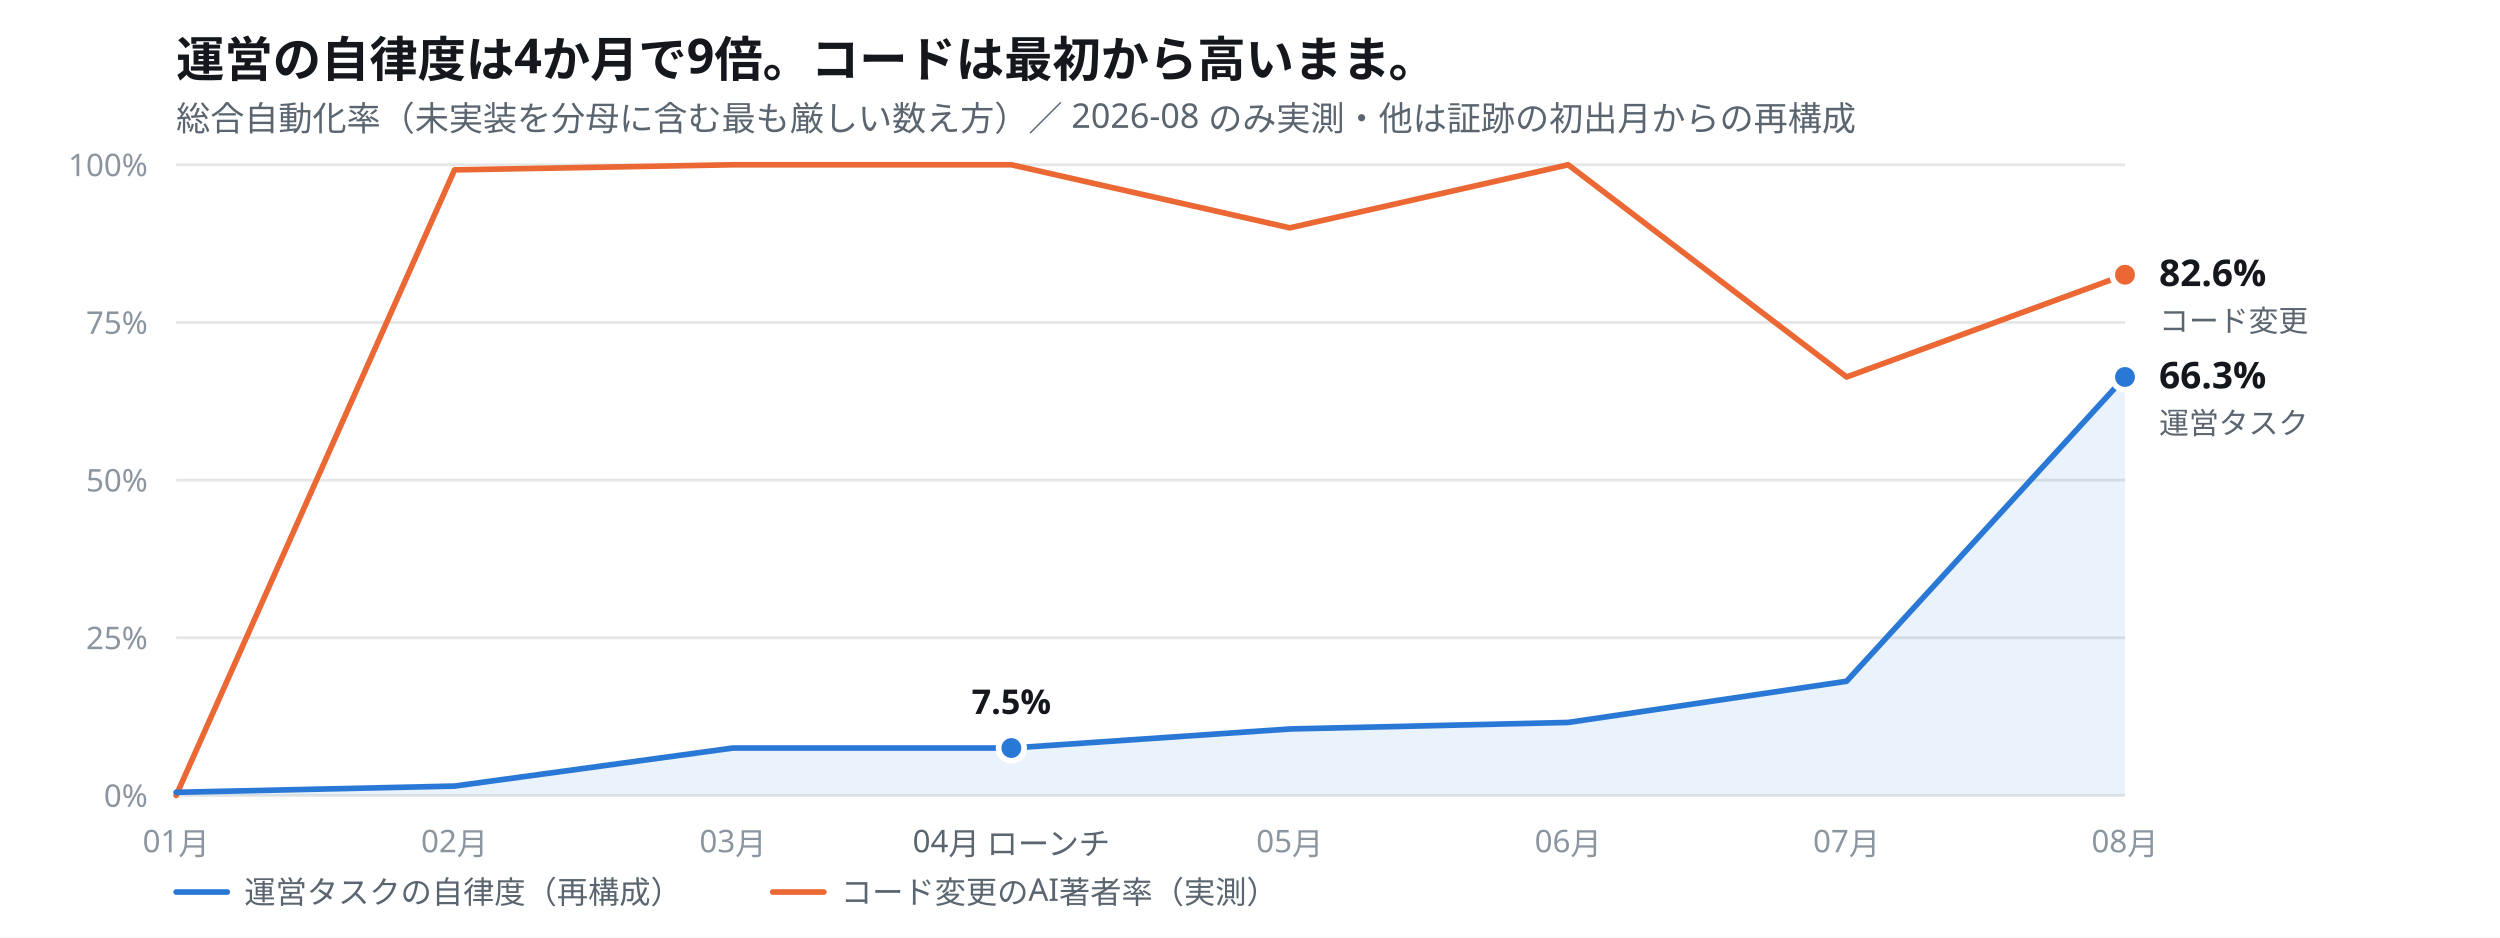
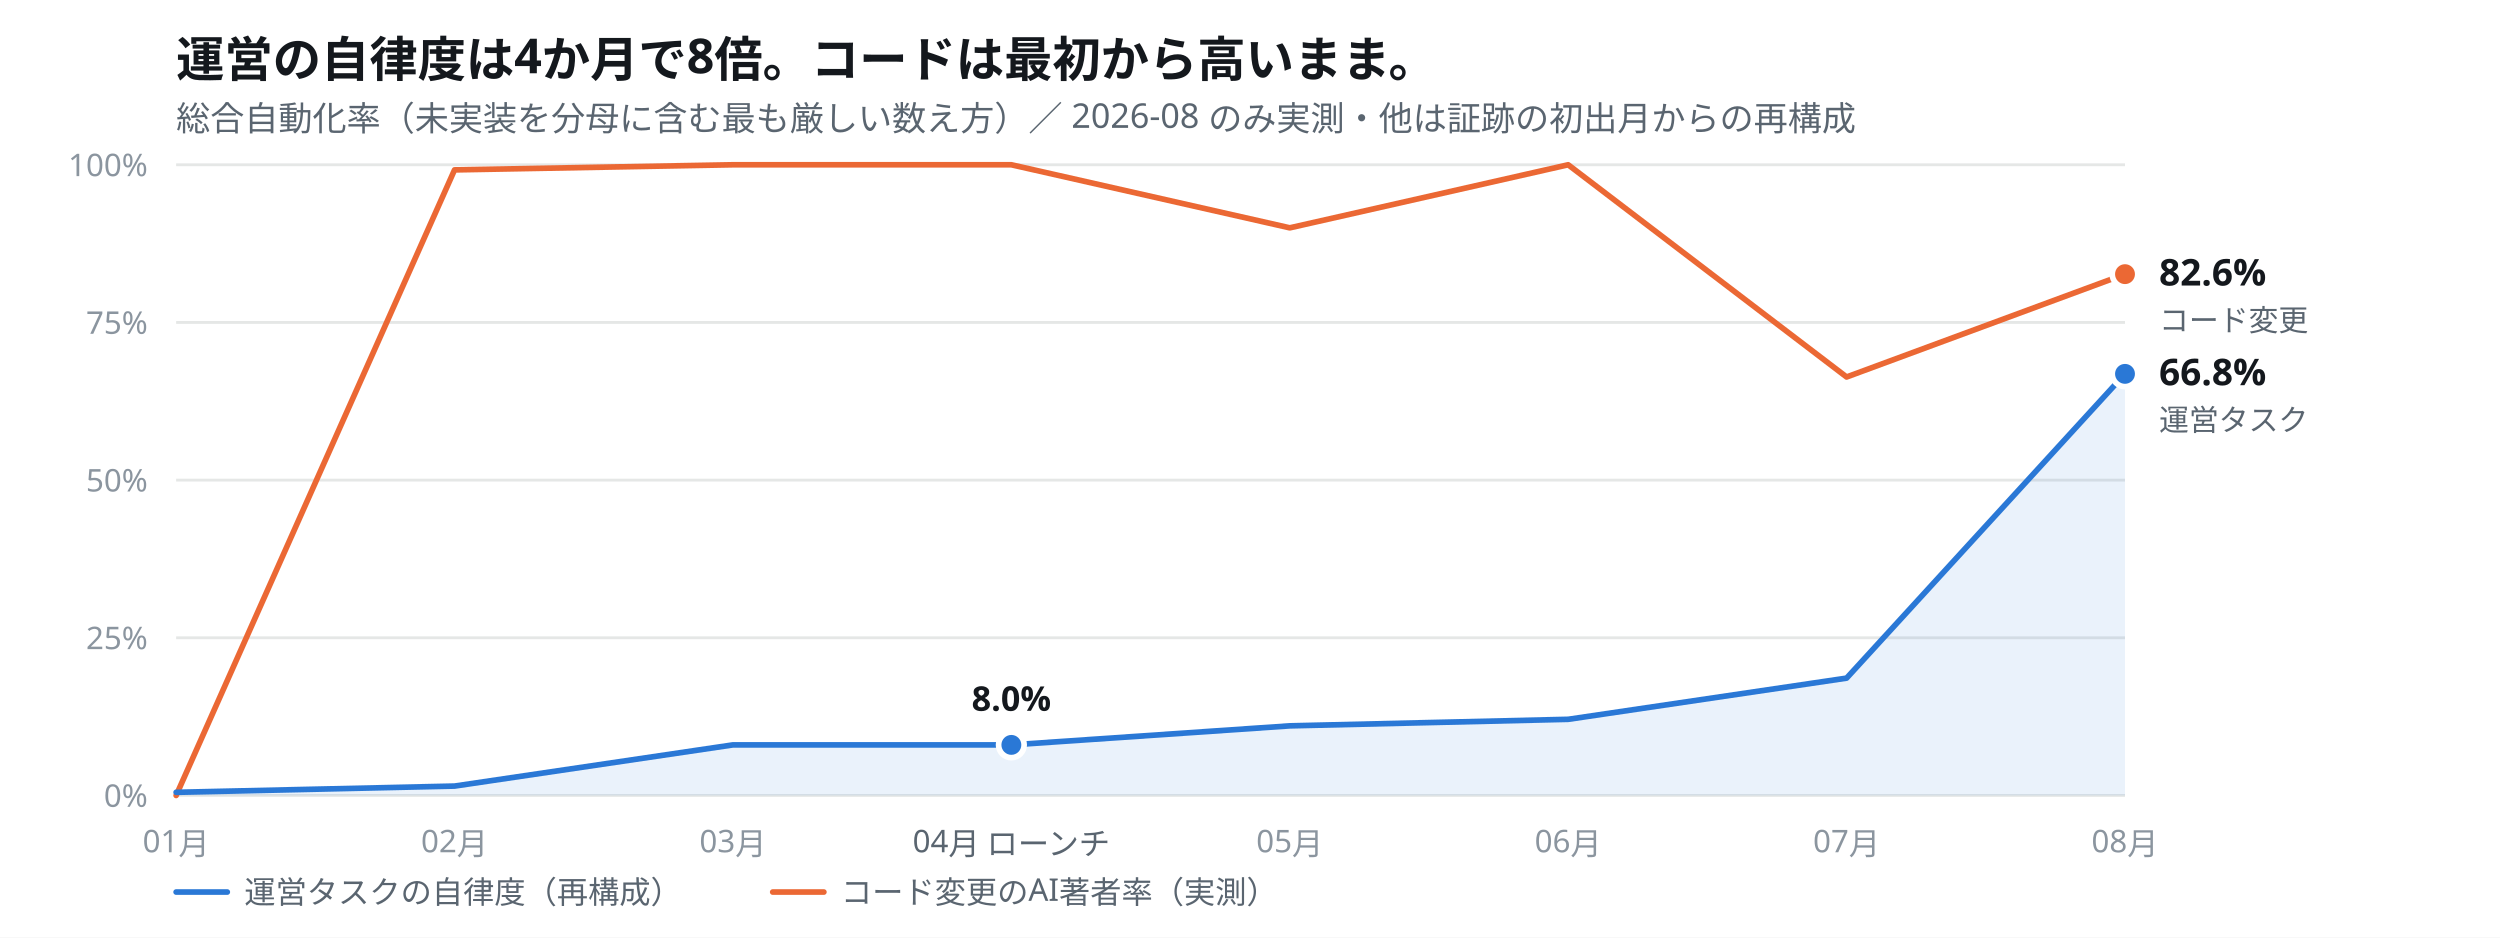
<svg xmlns="http://www.w3.org/2000/svg" viewBox="0 0 880 330" width="880" height="330" font-family="'Zen Kaku Gothic New','Hiragino Sans','Noto Sans JP',sans-serif" role="img" aria-label="運営タスクの自律度とコード変更のAI比率の月次推移">
  <rect width="880" height="330" fill="#ffffff" />
-   <text x="62" y="27" fill="#14181d" font-size="17" font-weight="700">運営の自律度は4か月で9倍。コードは最初から高いまま。</text>
+   <text x="62" y="27" fill="#14181d" font-size="17" font-weight="700">運営の自律度は4か月で8倍。コードは最初から高いまま。</text>
  <text x="62" y="46" fill="#5a6570" font-size="12">総合自動化率（未実装を分母に含む最も厳しい数え方）／ 2026-08 のみ実測・他は証跡の初出月からの再構成</text>
  <line x1="62" y1="280.0" x2="748" y2="280.0" stroke="#e5e7e6" stroke-width="1" />
  <text x="52" y="284.0" fill="#8b959f" font-size="11" text-anchor="end" font-variant-numeric="tabular-nums">0%</text>
  <line x1="62" y1="224.5" x2="748" y2="224.5" stroke="#e5e7e6" stroke-width="1" />
  <text x="52" y="228.5" fill="#8b959f" font-size="11" text-anchor="end" font-variant-numeric="tabular-nums">25%</text>
  <line x1="62" y1="169.0" x2="748" y2="169.0" stroke="#e5e7e6" stroke-width="1" />
  <text x="52" y="173.0" fill="#8b959f" font-size="11" text-anchor="end" font-variant-numeric="tabular-nums">50%</text>
  <line x1="62" y1="113.5" x2="748" y2="113.5" stroke="#e5e7e6" stroke-width="1" />
  <text x="52" y="117.5" fill="#8b959f" font-size="11" text-anchor="end" font-variant-numeric="tabular-nums">75%</text>
  <line x1="62" y1="58.0" x2="748" y2="58.0" stroke="#e5e7e6" stroke-width="1" />
  <text x="52" y="62.0" fill="#8b959f" font-size="11" text-anchor="end" font-variant-numeric="tabular-nums">100%</text>
  <text x="62.0" y="300" fill="#8b959f" font-size="11" text-anchor="middle">01月</text>
  <text x="160.0" y="300" fill="#8b959f" font-size="11" text-anchor="middle">02月</text>
  <text x="258.0" y="300" fill="#8b959f" font-size="11" text-anchor="middle">03月</text>
  <text x="356.0" y="300" fill="#5a6570" font-size="11" text-anchor="middle">04月 ローンチ</text>
  <text x="454.0" y="300" fill="#8b959f" font-size="11" text-anchor="middle">05月</text>
  <text x="552.0" y="300" fill="#8b959f" font-size="11" text-anchor="middle">06月</text>
  <text x="650.0" y="300" fill="#8b959f" font-size="11" text-anchor="middle">07月</text>
  <text x="748.0" y="300" fill="#8b959f" font-size="11" text-anchor="middle">08月</text>
-   <polygon points="62,280 62.0,278.9 160.0,276.7 258.0,263.3 356.0,263.3 454.0,256.6 552.0,254.3 650.0,239.8 748.0,132.7 748,280" fill="#2a78d6" fill-opacity="0.1" />
-   <polyline points="62.0,280.0 160.0,59.8 258.0,58.0 356.0,58.0 454.0,80.2 552.0,58.0 650.0,132.7 748.0,96.7" fill="none" stroke="#eb6834" stroke-width="2" stroke-linejoin="round" stroke-linecap="round" />
-   <polyline points="62.0,278.9 160.0,276.7 258.0,263.3 356.0,263.3 454.0,256.6 552.0,254.3 650.0,239.8 748.0,132.7" fill="none" stroke="#2a78d6" stroke-width="2" stroke-linejoin="round" stroke-linecap="round" />
-   <circle cx="748.0" cy="132.7" r="4.5" fill="#2a78d6" stroke="#ffffff" stroke-width="2" />
-   <circle cx="748.0" cy="96.7" r="4.5" fill="#eb6834" stroke="#ffffff" stroke-width="2" />
-   <circle cx="356.0" cy="263.3" r="4.5" fill="#2a78d6" stroke="#ffffff" stroke-width="2" />
-   <text x="760" y="136.7" fill="#14181d" font-size="13" font-weight="700" font-variant-numeric="tabular-nums">66.3%</text>
-   <text x="760" y="152.7" fill="#5a6570" font-size="10.5">運営タスク</text>
-   <text x="760" y="100.7" fill="#14181d" font-size="13" font-weight="700" font-variant-numeric="tabular-nums">82.6%</text>
-   <text x="760" y="116.7" fill="#5a6570" font-size="10.5">コード変更</text>
-   <text x="356.0" y="251.3" fill="#14181d" font-size="12" font-weight="700" text-anchor="middle" font-variant-numeric="tabular-nums">7.5%</text>
+   <polygon points="62,280 62.0,278.9 160.0,276.7 258.0,262.2 356.0,262.2 454.0,255.5 552.0,253.2 650.0,238.7 748.0,131.6 748,280" fill="#2a78d6" fill-opacity="0.1" />
+   <polyline points="62.0,280.0 160.0,59.8 258.0,58.0 356.0,58.0 454.0,80.2 552.0,58.0 650.0,132.7 748.0,96.5" fill="none" stroke="#eb6834" stroke-width="2" stroke-linejoin="round" stroke-linecap="round" />
+   <polyline points="62.0,278.9 160.0,276.7 258.0,262.2 356.0,262.2 454.0,255.5 552.0,253.2 650.0,238.7 748.0,131.6" fill="none" stroke="#2a78d6" stroke-width="2" stroke-linejoin="round" stroke-linecap="round" />
+   <circle cx="748.0" cy="131.6" r="4.5" fill="#2a78d6" stroke="#ffffff" stroke-width="2" />
+   <circle cx="748.0" cy="96.5" r="4.5" fill="#eb6834" stroke="#ffffff" stroke-width="2" />
+   <circle cx="356.0" cy="262.2" r="4.5" fill="#2a78d6" stroke="#ffffff" stroke-width="2" />
+   <text x="760" y="135.6" fill="#14181d" font-size="13" font-weight="700" font-variant-numeric="tabular-nums">66.8%</text>
+   <text x="760" y="151.6" fill="#5a6570" font-size="10.5">運営タスク</text>
+   <text x="760" y="100.5" fill="#14181d" font-size="13" font-weight="700" font-variant-numeric="tabular-nums">82.6%</text>
+   <text x="760" y="116.5" fill="#5a6570" font-size="10.5">コード変更</text>
+   <text x="356.0" y="250.2" fill="#14181d" font-size="12" font-weight="700" text-anchor="middle" font-variant-numeric="tabular-nums">8.0%</text>
  <line x1="62" y1="314" x2="80" y2="314" stroke="#2a78d6" stroke-width="2" stroke-linecap="round" />
  <text x="86" y="318" fill="#5a6570" font-size="11">運営タスクの自律度（再構成）</text>
  <line x1="272" y1="314" x2="290" y2="314" stroke="#eb6834" stroke-width="2" stroke-linecap="round" />
  <text x="296" y="318" fill="#5a6570" font-size="11">コード変更のAI著者率（実測）</text>
</svg>
